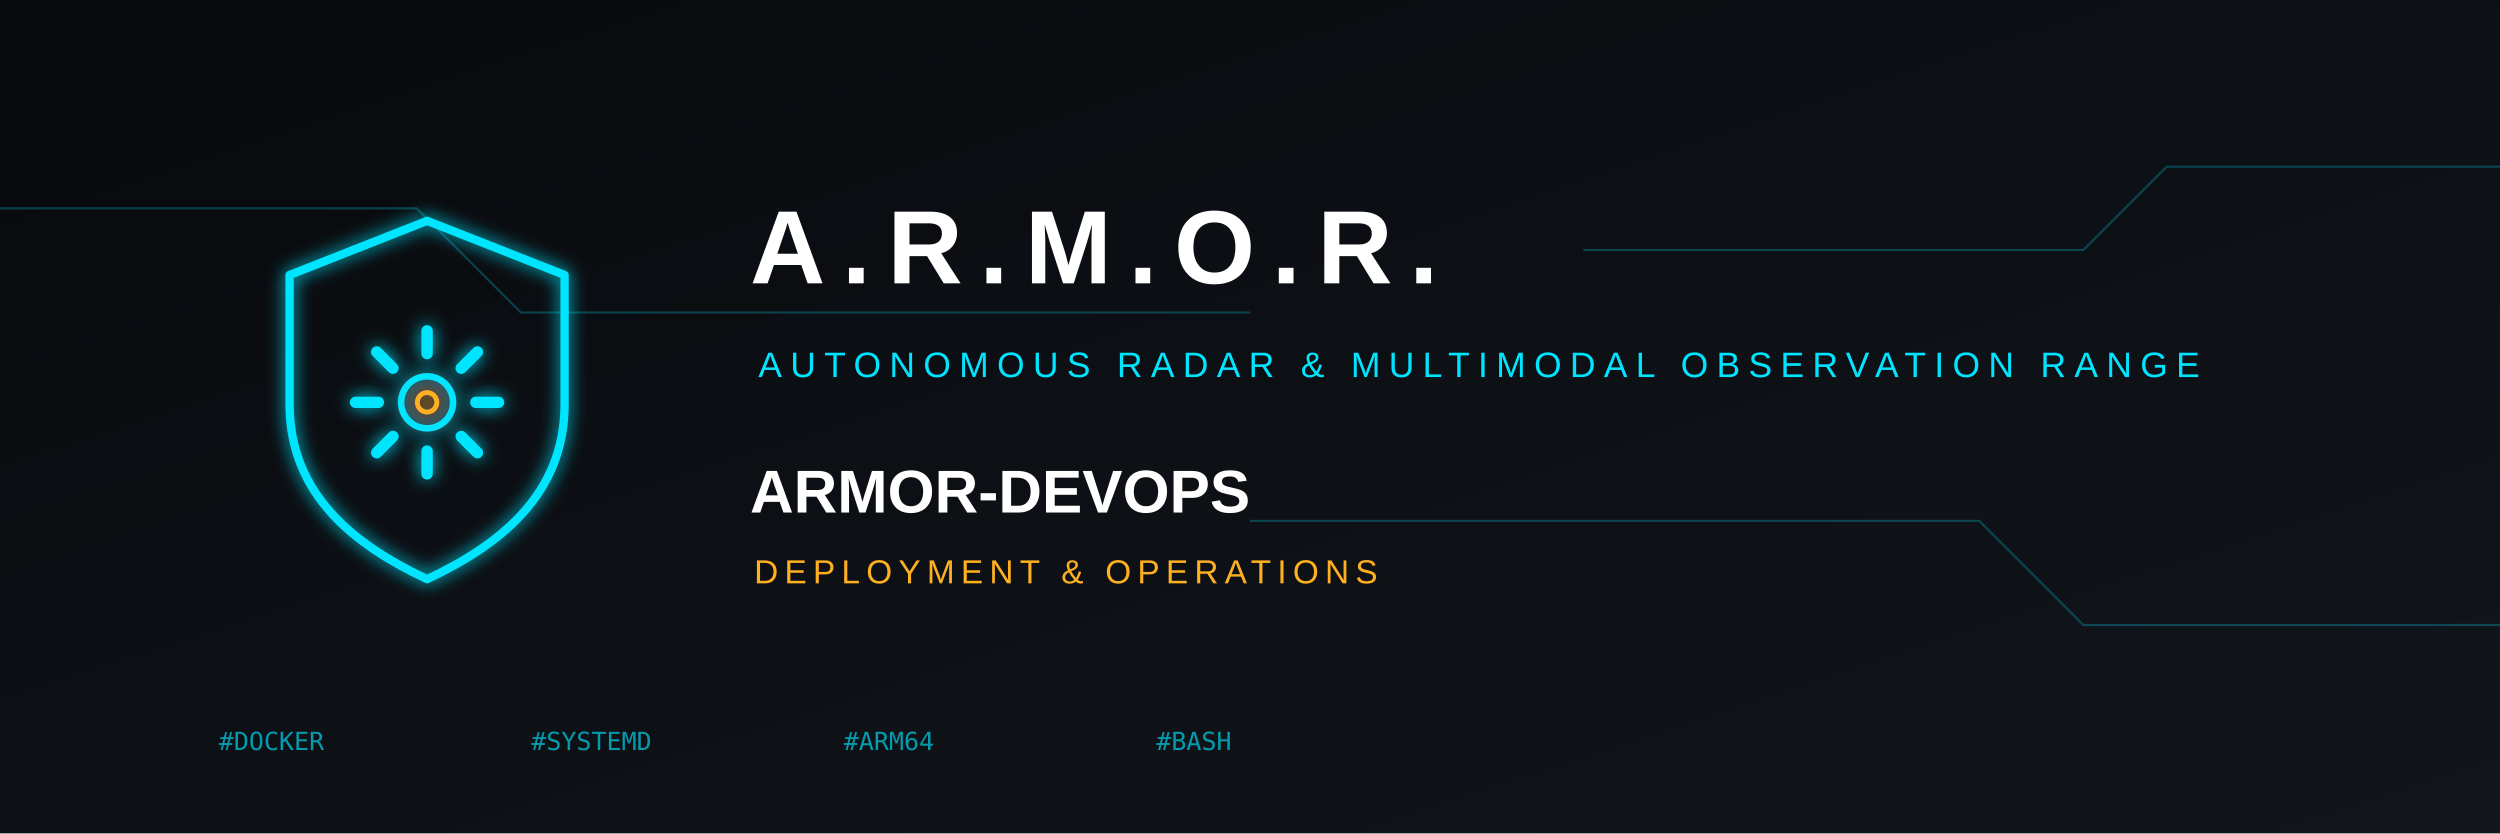
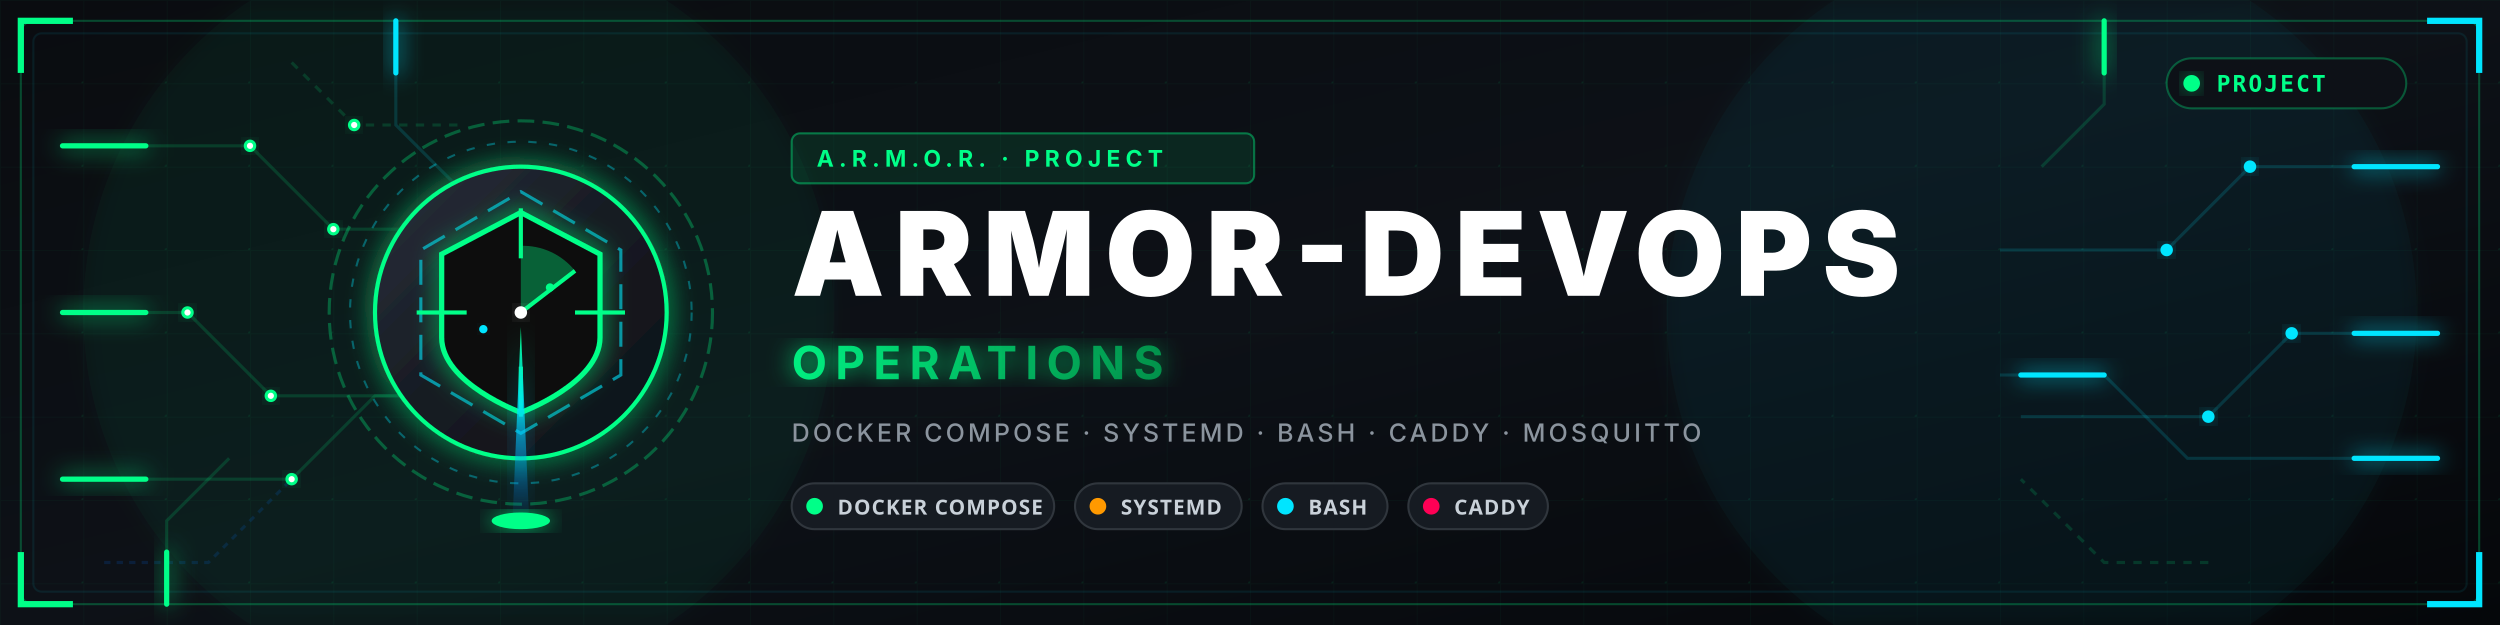
- <svg xmlns="http://www.w3.org/2000/svg" viewBox="0 0 1200 400" role="img" aria-labelledby="title desc">
+ <svg xmlns="http://www.w3.org/2000/svg" viewBox="0 0 1200 300" width="100%" height="100%">
  <defs>
-     <linearGradient id="bg" x1="0%" y1="0%" x2="100%" y2="100%">
-       <stop stop-color="#07090C" />
-       <stop offset="1" stop-color="#12161C" />
-     </linearGradient>
-     <filter id="g">
-       <feGaussianBlur stdDeviation="4" result="b" />
+     <linearGradient id="bgGlow" x1="0%" y1="0%" x2="100%" y2="100%">
+       <stop offset="0%" stop-color="#0A0C10" />
+       <stop offset="50%" stop-color="#0D1117" />
+       <stop offset="100%" stop-color="#05070A" />
+     </linearGradient>
+     <linearGradient id="cyanGlow" x1="0%" y1="0%" x2="100%" y2="0%">
+       <stop offset="0%" stop-color="#00E5FF" stop-opacity="0.8" />
+       <stop offset="100%" stop-color="#0088FF" stop-opacity="0.9" />
+     </linearGradient>
+     <linearGradient id="greenGlow" x1="0%" y1="0%" x2="100%" y2="0%">
+       <stop offset="0%" stop-color="#00FF88" stop-opacity="0.9" />
+       <stop offset="100%" stop-color="#00AA55" stop-opacity="0.8" />
+     </linearGradient>
+     <linearGradient id="laserBeam" x1="0%" y1="0%" x2="0%" y2="100%">
+       <stop offset="0%" stop-color="#00FF88" stop-opacity="1" />
+       <stop offset="40%" stop-color="#00E5FF" stop-opacity="0.8" />
+       <stop offset="100%" stop-color="#0077FF" stop-opacity="0" />
+     </linearGradient>
+     <linearGradient id="metalGradient" x1="0%" y1="0%" x2="100%" y2="100%">
+       <stop offset="0%" stop-color="#2A303C" />
+       <stop offset="50%" stop-color="#161B22" />
+       <stop offset="100%" stop-color="#0D1117" />
+     </linearGradient>
+     <filter id="glowCyan" x="-20%" y="-20%" width="140%" height="140%">
+       <feGaussianBlur stdDeviation="5" result="blur" />
      <feMerge>
-         <feMergeNode in="b" />
+         <feMergeNode in="blur" />
        <feMergeNode in="SourceGraphic" />
      </feMerge>
    </filter>
+     <filter id="glowGreen" x="-20%" y="-20%" width="140%" height="140%">
+       <feGaussianBlur stdDeviation="6" result="blur" />
+       <feMerge>
+         <feMergeNode in="blur" />
+         <feMergeNode in="SourceGraphic" />
+       </feMerge>
+     </filter>
+     <filter id="glowBeam" x="-30%" y="-30%" width="160%" height="160%">
+       <feGaussianBlur stdDeviation="8" result="blur" />
+       <feMerge>
+         <feMergeNode in="blur" />
+         <feMergeNode in="SourceGraphic" />
+       </feMerge>
+     </filter>
+     <pattern id="cyberGrid" width="40" height="40" patternUnits="userSpaceOnUse">
+       <path d="M 40 0 L 0 0 0 40" fill="none" stroke="#00FF88" stroke-opacity="0.03" stroke-width="1" />
+       <circle cx="40" cy="40" r="1" fill="#00FF88" fill-opacity="0.08" />
+     </pattern>
+     <g id="pcbNode">
+       <circle cx="0" cy="0" r="3" fill="#00FF88" filter="url(#glowGreen)" />
+       <circle cx="0" cy="0" r="1.5" fill="#FFFFFF" />
+     </g>
  </defs>
-   <rect width="1200" height="400" fill="url(#bg)" />
-   <g fill="none" stroke="#00E5FF" stroke-width="1" opacity=".25">
-     <path d="M0 100H200L250 150H600" />
-     <path d="M1200 300H1000L950 250H600" />
-     <path d="M1200 80H1040L1000 120H760" />
-   </g>
-   <g transform="translate(205 190)">
-     <g transform="scale(1.0)" filter="url(#g)" fill="none" stroke-linecap="round" stroke-linejoin="round" stroke="#00E5FF" stroke-width="4">
-       <path d="M0,-84 L66,-58 V4 C66,48 34,72 0,88 C-34,72 -66,48 -66,4 V-58 Z" />
-       <g transform="scale(.78) translate(0 4)" stroke-width="4">
-         <circle r="16" />
-         <circle r="6" stroke="#FFB020" stroke-width="3" />
-         <path d="M0,-44 v14 M0,44 v-14 M-44,0 h14 M44,0 h-14 M-31,-31 l10,10 M31,31 l-10,-10 M31,-31 l-10,10 M-31,31 l10,-10" stroke-width="7" />
-       </g>
-     </g>
-   </g>
-   <text x="360" y="136" font-family="Arial,sans-serif" font-size="50" font-weight="bold" fill="#FFF" letter-spacing="8">A.R.M.O.R.</text>
-   <text x="364" y="181" font-family="Arial,sans-serif" font-size="17" fill="#00E5FF" letter-spacing="4">AUTONOMOUS RADAR &amp; MULTIMODAL OBSERVATION RANGE</text>
-   <text x="360" y="246" font-family="Arial,sans-serif" font-size="29" font-weight="bold" fill="#FFF">ARMOR-DEVOPS</text>
-   <text x="362" y="280" font-family="Arial,sans-serif" font-size="16" fill="#FFB020" letter-spacing="3">DEPLOYMENT &amp; OPERATIONS</text>
-   <g font-family="monospace" font-size="12" fill="#00E5FF" opacity=".65">
-     <text x="105" y="360">#DOCKER</text>
-     <text x="255" y="360">#SYSTEMD</text>
-     <text x="405" y="360">#ARM64</text>
-     <text x="555" y="360">#BASH</text>
+   <rect width="1200" height="300" fill="url(#bgGlow)" />
+   <rect width="1200" height="300" fill="url(#cyberGrid)" />
+   <circle cx="220" cy="150" r="180" fill="#00FF88" fill-opacity="0.03" filter="url(#glowGreen)">
+     <animate attributeName="fill-opacity" values="0.02;0.05;0.02" dur="6s" repeatCount="indefinite" />
+   </circle>
+   <circle cx="980" cy="150" r="180" fill="#00E5FF" fill-opacity="0.03" filter="url(#glowCyan)">
+     <animate attributeName="fill-opacity" values="0.02;0.05;0.02" dur="6s" repeatCount="indefinite" />
+   </circle>
+   <rect x="10" y="10" width="1180" height="280" fill="none" stroke="#00FF88" stroke-opacity="0.25" stroke-width="1" rx="6" />
+   <rect x="16" y="16" width="1168" height="268" fill="none" stroke="#00E5FF" stroke-opacity="0.08" stroke-width="1" rx="4" />
+   <path d="M 10 35 L 10 10 L 35 10" fill="none" stroke="#00FF88" stroke-width="3">
+     <animate attributeName="stroke-opacity" values="0.6;1;0.6" dur="3s" repeatCount="indefinite" />
+   </path>
+   <path d="M 1190 35 L 1190 10 L 1165 10" fill="none" stroke="#00E5FF" stroke-width="3">
+     <animate attributeName="stroke-opacity" values="0.6;1;0.6" dur="3s" repeatCount="indefinite" />
+   </path>
+   <path d="M 10 265 L 10 290 L 35 290" fill="none" stroke="#00FF88" stroke-width="3">
+     <animate attributeName="stroke-opacity" values="0.6;1;0.6" dur="3s" repeatCount="indefinite" />
+   </path>
+   <path d="M 1190 265 L 1190 290 L 1165 290" fill="none" stroke="#00E5FF" stroke-width="3">
+     <animate attributeName="stroke-opacity" values="0.6;1;0.6" dur="3s" repeatCount="indefinite" />
+   </path>
+   <g stroke="#00FF88" stroke-opacity="0.15" stroke-width="1.5" fill="none">
+     <path d="M 30 70 L 120 70 L 160 110 L 240 110" />
+     <path d="M 30 150 L 90 150 L 130 190 L 220 190" />
+     <path d="M 30 230 L 140 230 L 180 190 L 210 190" />
+     <path d="M 80 290 L 80 250 L 110 220" />
+     <path d="M 190 10 L 190 60 L 220 90" stroke="#00E5FF" stroke-opacity="0.15" />
+     <path d="M 140 30 L 170 60 L 220 60" stroke-dasharray="4,4" />
+     <path d="M 50 270 L 100 270 L 140 230" stroke="#0077FF" stroke-opacity="0.15" stroke-dasharray="3,3" />
+   </g>
+   <g fill="none" stroke-linecap="round" stroke-linejoin="round">
+     <path d="M 30 70 L 120 70 L 160 110 L 240 110" stroke="#00FF88" stroke-width="2.5" stroke-dasharray="40, 240" filter="url(#glowGreen)">
+       <animate attributeName="stroke-dashoffset" values="280;0" dur="3s" repeatCount="indefinite" />
+     </path>
+     <path d="M 30 150 L 90 150 L 130 190 L 220 190" stroke="#00FF88" stroke-width="2.5" stroke-dasharray="40, 220" filter="url(#glowGreen)">
+       <animate attributeName="stroke-dashoffset" values="260;0" dur="3.5s" repeatCount="indefinite" />
+     </path>
+     <path d="M 30 230 L 140 230 L 180 190 L 210 190" stroke="#00FF88" stroke-width="2.5" stroke-dasharray="40, 230" filter="url(#glowGreen)">
+       <animate attributeName="stroke-dashoffset" values="270;0" dur="3.2s" repeatCount="indefinite" />
+     </path>
+     <path d="M 80 290 L 80 250 L 110 220" stroke="#00FF88" stroke-width="2.5" stroke-dasharray="25, 100" filter="url(#glowGreen)">
+       <animate attributeName="stroke-dashoffset" values="125;0" dur="2.5s" repeatCount="indefinite" />
+     </path>
+     <path d="M 190 10 L 190 60 L 220 90" stroke="#00E5FF" stroke-width="2.5" stroke-dasharray="25, 90" filter="url(#glowCyan)">
+       <animate attributeName="stroke-dashoffset" values="115;0" dur="2.8s" repeatCount="indefinite" />
+     </path>
+   </g>
+   <use href="#pcbNode" x="120" y="70" />
+   <use href="#pcbNode" x="160" y="110" />
+   <use href="#pcbNode" x="90" y="150" />
+   <use href="#pcbNode" x="130" y="190" />
+   <use href="#pcbNode" x="140" y="230" />
+   <use href="#pcbNode" x="170" y="60" />
+   <g stroke="#00E5FF" stroke-opacity="0.15" stroke-width="1.5" fill="none">
+     <path d="M 1170 80 L 1080 80 L 1040 120 L 960 120" />
+     <path d="M 1170 160 L 1100 160 L 1060 200 L 970 200" />
+     <path d="M 1170 220 L 1050 220 L 1010 180 M 1010 180 L 960 180" />
+     <path d="M 1010 10 L 1010 50 L 980 80" stroke="#00FF88" stroke-opacity="0.15" />
+     <path d="M 1060 270 L 1010 270 L 970 230" stroke="#00FF88" stroke-opacity="0.15" stroke-dasharray="4,4" />
+   </g>
+   <g fill="none" stroke-linecap="round" stroke-linejoin="round">
+     <path d="M 1170 80 L 1080 80 L 1040 120 L 960 120" stroke="#00E5FF" stroke-width="2.5" stroke-dasharray="40, 230" filter="url(#glowCyan)">
+       <animate attributeName="stroke-dashoffset" values="0;270" dur="3.5s" repeatCount="indefinite" />
+     </path>
+     <path d="M 1170 160 L 1100 160 L 1060 200 L 970 200" stroke="#00E5FF" stroke-width="2.5" stroke-dasharray="40, 240" filter="url(#glowCyan)">
+       <animate attributeName="stroke-dashoffset" values="0;280" dur="3.8s" repeatCount="indefinite" />
+     </path>
+     <path d="M 1170 220 L 1050 220 L 1010 180 M 1010 180 L 960 180" stroke="#00E5FF" stroke-width="2.5" stroke-dasharray="40, 250" filter="url(#glowCyan)">
+       <animate attributeName="stroke-dashoffset" values="0;290" dur="4s" repeatCount="indefinite" />
+     </path>
+     <path d="M 1010 10 L 1010 50 L 980 80" stroke="#00FF88" stroke-width="2.5" stroke-dasharray="25, 95" filter="url(#glowGreen)">
+       <animate attributeName="stroke-dashoffset" values="0;120" dur="2.6s" repeatCount="indefinite" />
+     </path>
+   </g>
+   <circle cx="1080" cy="80" r="3" fill="#00E5FF" filter="url(#glowCyan)" />
+   <circle cx="1040" cy="120" r="3" fill="#00E5FF" filter="url(#glowCyan)" />
+   <circle cx="1100" cy="160" r="3" fill="#00E5FF" filter="url(#glowCyan)" />
+   <circle cx="1060" cy="200" r="3" fill="#00E5FF" filter="url(#glowCyan)" />
+   <g transform="translate(250, 150)">
+     <g>
+       <circle cx="0" cy="0" r="92" fill="none" stroke="#00FF88" stroke-opacity="0.3" stroke-width="1.5" stroke-dasharray="8,4" />
+       <circle cx="0" cy="0" r="82" fill="none" stroke="#00E5FF" stroke-opacity="0.35" stroke-width="1" stroke-dasharray="4,6" />
+       <animateTransform attributeName="transform" type="rotate" from="0 0 0" to="360 0 0" dur="25s" repeatCount="indefinite" />
+     </g>
+     <circle cx="0" cy="0" r="70" fill="url(#metalGradient)" stroke="#00FF88" stroke-width="2" filter="url(#glowGreen)" />
+     <g>
+       <polygon points="0,-58 48,-30 48,30 0,58 -48,30 -48,-30" fill="none" stroke="#00E5FF" stroke-width="1.5" stroke-dasharray="12,6" opacity="0.6" />
+       <animateTransform attributeName="transform" type="rotate" from="360 0 0" to="0 0 0" dur="18s" repeatCount="indefinite" />
+     </g>
+     <path d="M 0 -48 L 38 -28 L 38 12 C 38 34 0 48 0 48 C 0 48 -38 34 -38 12 L -38 -28 Z" fill="#0A0C10" stroke="#00FF88" stroke-width="2.5" filter="url(#glowGreen)" />
+     <g>
+       <path d="M 0 0 L 26 -20 A 32 32 0 0 0 0 -32 Z" fill="#00FF88" fill-opacity="0.35" />
+       <line x1="0" y1="0" x2="26" y2="-20" stroke="#00FF88" stroke-width="2" />
+       <animateTransform attributeName="transform" type="rotate" from="0 0 0" to="360 0 0" dur="4s" repeatCount="indefinite" />
+     </g>
+     <circle cx="14" cy="-12" r="2" fill="#00FF88" filter="url(#glowGreen)">
+       <animate attributeName="opacity" values="0.2;1;0.2" dur="2s" repeatCount="indefinite" />
+     </circle>
+     <circle cx="-18" cy="8" r="2" fill="#00E5FF" filter="url(#glowCyan)">
+       <animate attributeName="opacity" values="1;0.2;1" dur="1.5s" repeatCount="indefinite" />
+     </circle>
+     <line x1="-50" y1="0" x2="-26" y2="0" stroke="#00FF88" stroke-width="2" />
+     <line x1="26" y1="0" x2="50" y2="0" stroke="#00FF88" stroke-width="2" />
+     <line x1="0" y1="-50" x2="0" y2="-26" stroke="#00FF88" stroke-width="2" />
+     <line x1="0" y1="26" x2="0" y2="50" stroke="#00FF88" stroke-width="2" />
+     <circle cx="0" cy="0" r="3" fill="#FFFFFF" filter="url(#glowGreen)">
+       <animate attributeName="opacity" values="0.4;1;0.4" dur="1.2s" repeatCount="indefinite" />
+     </circle>
+   </g>
+   <path d="M 250 157 L 246 250 L 254 250 Z" fill="url(#laserBeam)" filter="url(#glowBeam)">
+     <animate attributeName="opacity" values="0.3;1;0.3" dur="1.2s" repeatCount="indefinite" />
+   </path>
+   <ellipse cx="250" cy="250" rx="14" ry="4" fill="#00FF88" filter="url(#glowGreen)">
+     <animate attributeName="rx" values="10;18;10" dur="1.2s" repeatCount="indefinite" />
+     <animate attributeName="opacity" values="0.4;1;0.4" dur="1.2s" repeatCount="indefinite" />
+   </ellipse>
+   <g transform="translate(380, 0)">
+     <g transform="translate(0, 82)">
+       <rect x="0" y="-18" width="222" height="24" rx="4" fill="#00FF88" fill-opacity="0.1" stroke="#00FF88" stroke-opacity="0.4" stroke-width="1">
+         <animate attributeName="stroke-opacity" values="0.3;0.8;0.3" dur="4s" repeatCount="indefinite" />
+       </rect>
+       <text x="12" y="-2" font-family="'Inter', 'Segoe UI', 'Roboto', sans-serif" font-weight="700" font-size="11" fill="#00FF88" letter-spacing="2.5">A.R.M.O.R. · PROJECT</text>
+     </g>
+     <text x="0" y="142" font-family="'Inter', 'Segoe UI', 'Roboto', sans-serif" font-weight="900" font-size="56" fill="#FFFFFF" letter-spacing="5">ARMOR-DEVOPS</text>
+     <text x="0" y="182" font-family="'Inter', 'Segoe UI', 'Roboto', sans-serif" font-weight="700" font-size="22" fill="url(#greenGlow)" letter-spacing="4" filter="url(#glowGreen)">OPERATIONS</text>
+     <text x="0" y="212" font-family="'Inter', 'Segoe UI', 'Roboto', sans-serif" font-weight="500" font-size="12" fill="#8B949E" letter-spacing="1.5">DOCKER COMPOSE · SYSTEMD · BASH · CADDY · MOSQUITTO</text>
+     <g transform="translate(0, 232)">
+       <rect x="0" y="0" width="126" height="22" rx="11" fill="#161B22" stroke="#30363D" stroke-width="1" />
+       <circle cx="11" cy="11" r="4" fill="#00FF88">
+         <animate attributeName="opacity" values="0.5;1;0.5" dur="2.0s" repeatCount="indefinite" />
+       </circle>
+       <text x="22" y="15" font-family="sans-serif" font-weight="600" font-size="10" fill="#C9D1D9" letter-spacing="0.5">DOCKER COMPOSE</text>
+       <rect x="136" y="0" width="80" height="22" rx="11" fill="#161B22" stroke="#30363D" stroke-width="1" />
+       <circle cx="147" cy="11" r="4" fill="#FF9900">
+         <animate attributeName="opacity" values="0.5;1;0.5" dur="2.2s" repeatCount="indefinite" />
+       </circle>
+       <text x="158" y="15" font-family="sans-serif" font-weight="600" font-size="10" fill="#C9D1D9" letter-spacing="0.5">SYSTEMD</text>
+       <rect x="226" y="0" width="60" height="22" rx="11" fill="#161B22" stroke="#30363D" stroke-width="1" />
+       <circle cx="237" cy="11" r="4" fill="#00E5FF">
+         <animate attributeName="opacity" values="0.5;1;0.5" dur="2.4s" repeatCount="indefinite" />
+       </circle>
+       <text x="248" y="15" font-family="sans-serif" font-weight="600" font-size="10" fill="#C9D1D9" letter-spacing="0.5">BASH</text>
+       <rect x="296" y="0" width="67" height="22" rx="11" fill="#161B22" stroke="#30363D" stroke-width="1" />
+       <circle cx="307" cy="11" r="4" fill="#FF0055">
+         <animate attributeName="opacity" values="0.5;1;0.5" dur="2.6s" repeatCount="indefinite" />
+       </circle>
+       <text x="318" y="15" font-family="sans-serif" font-weight="600" font-size="10" fill="#C9D1D9" letter-spacing="0.5">CADDY</text>
+     </g>
+   </g>
+   <g transform="translate(1050, 42)">
+     <rect x="-10" y="-14" width="115" height="24" rx="12" fill="#0D1117" stroke="#00FF88" stroke-opacity="0.3" stroke-width="1" />
+     <circle cx="2" cy="-2" r="4" fill="#00FF88" filter="url(#glowGreen)">
+       <animate attributeName="opacity" values="0.3;1;0.3" dur="1.5s" repeatCount="indefinite" />
+     </circle>
+     <text x="14" y="2" font-family="monospace" font-weight="700" font-size="11" fill="#00FF88" letter-spacing="1">PROJECT</text>
  </g>
</svg>
